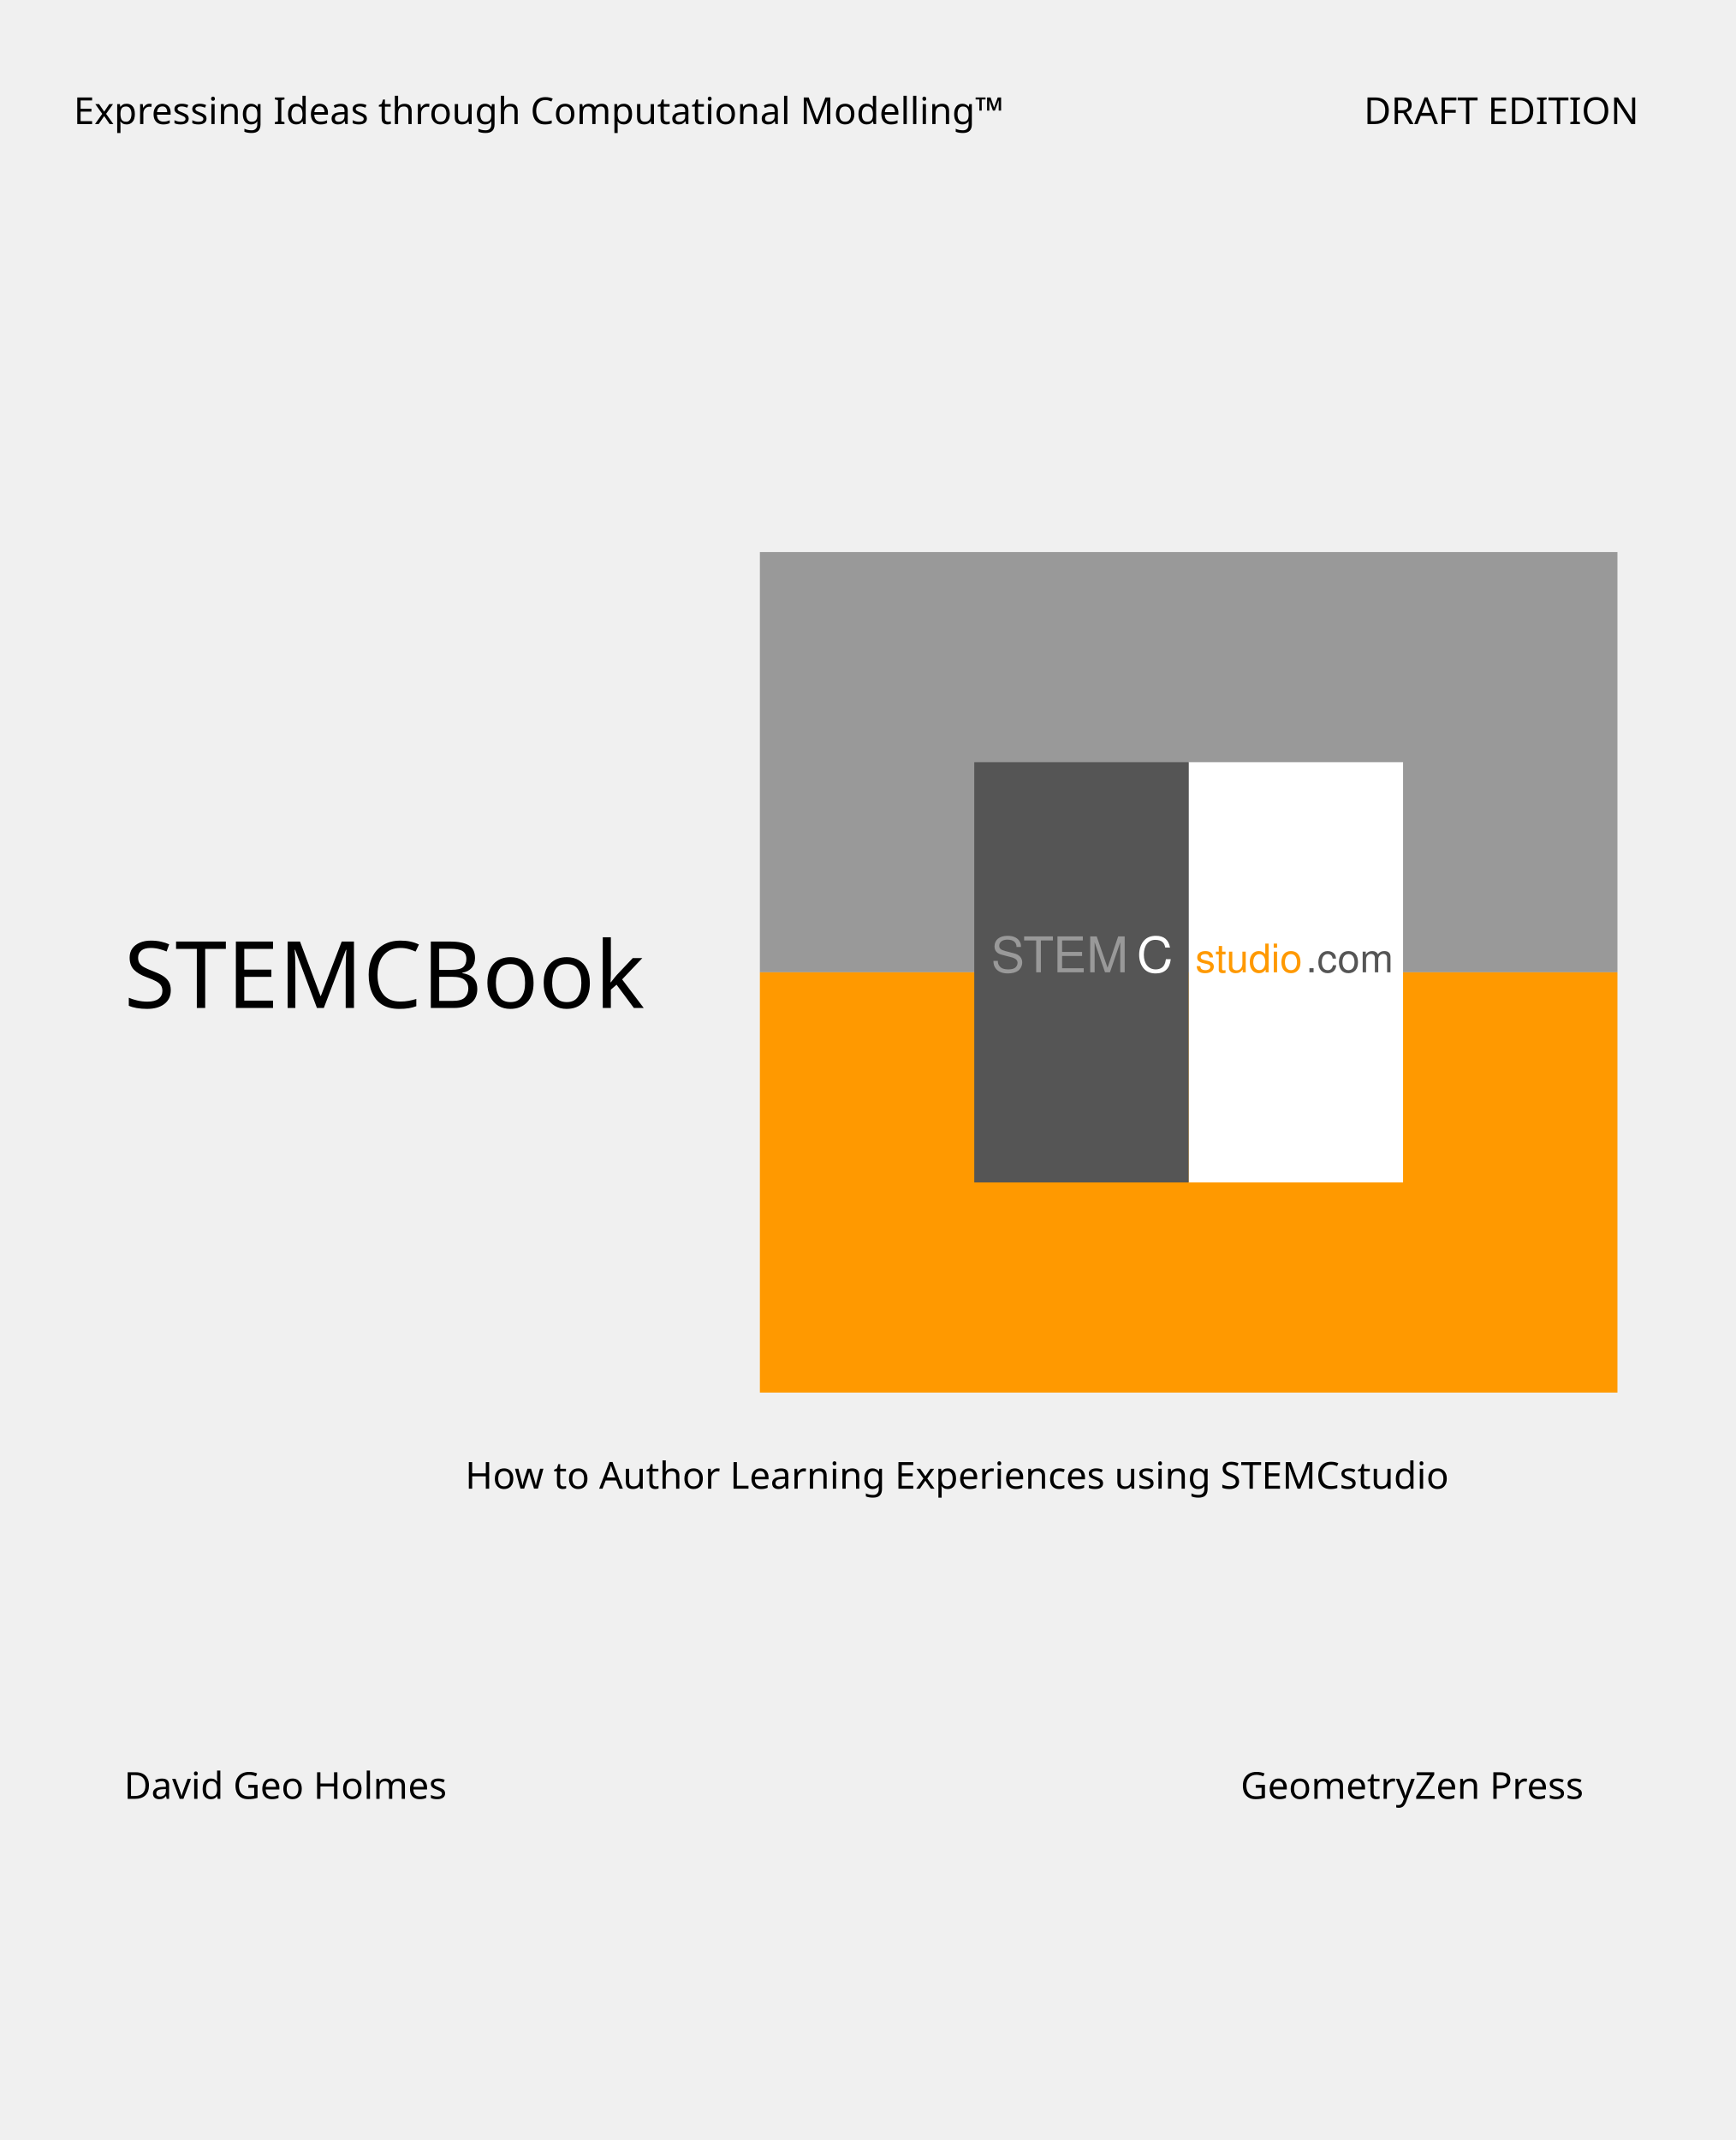
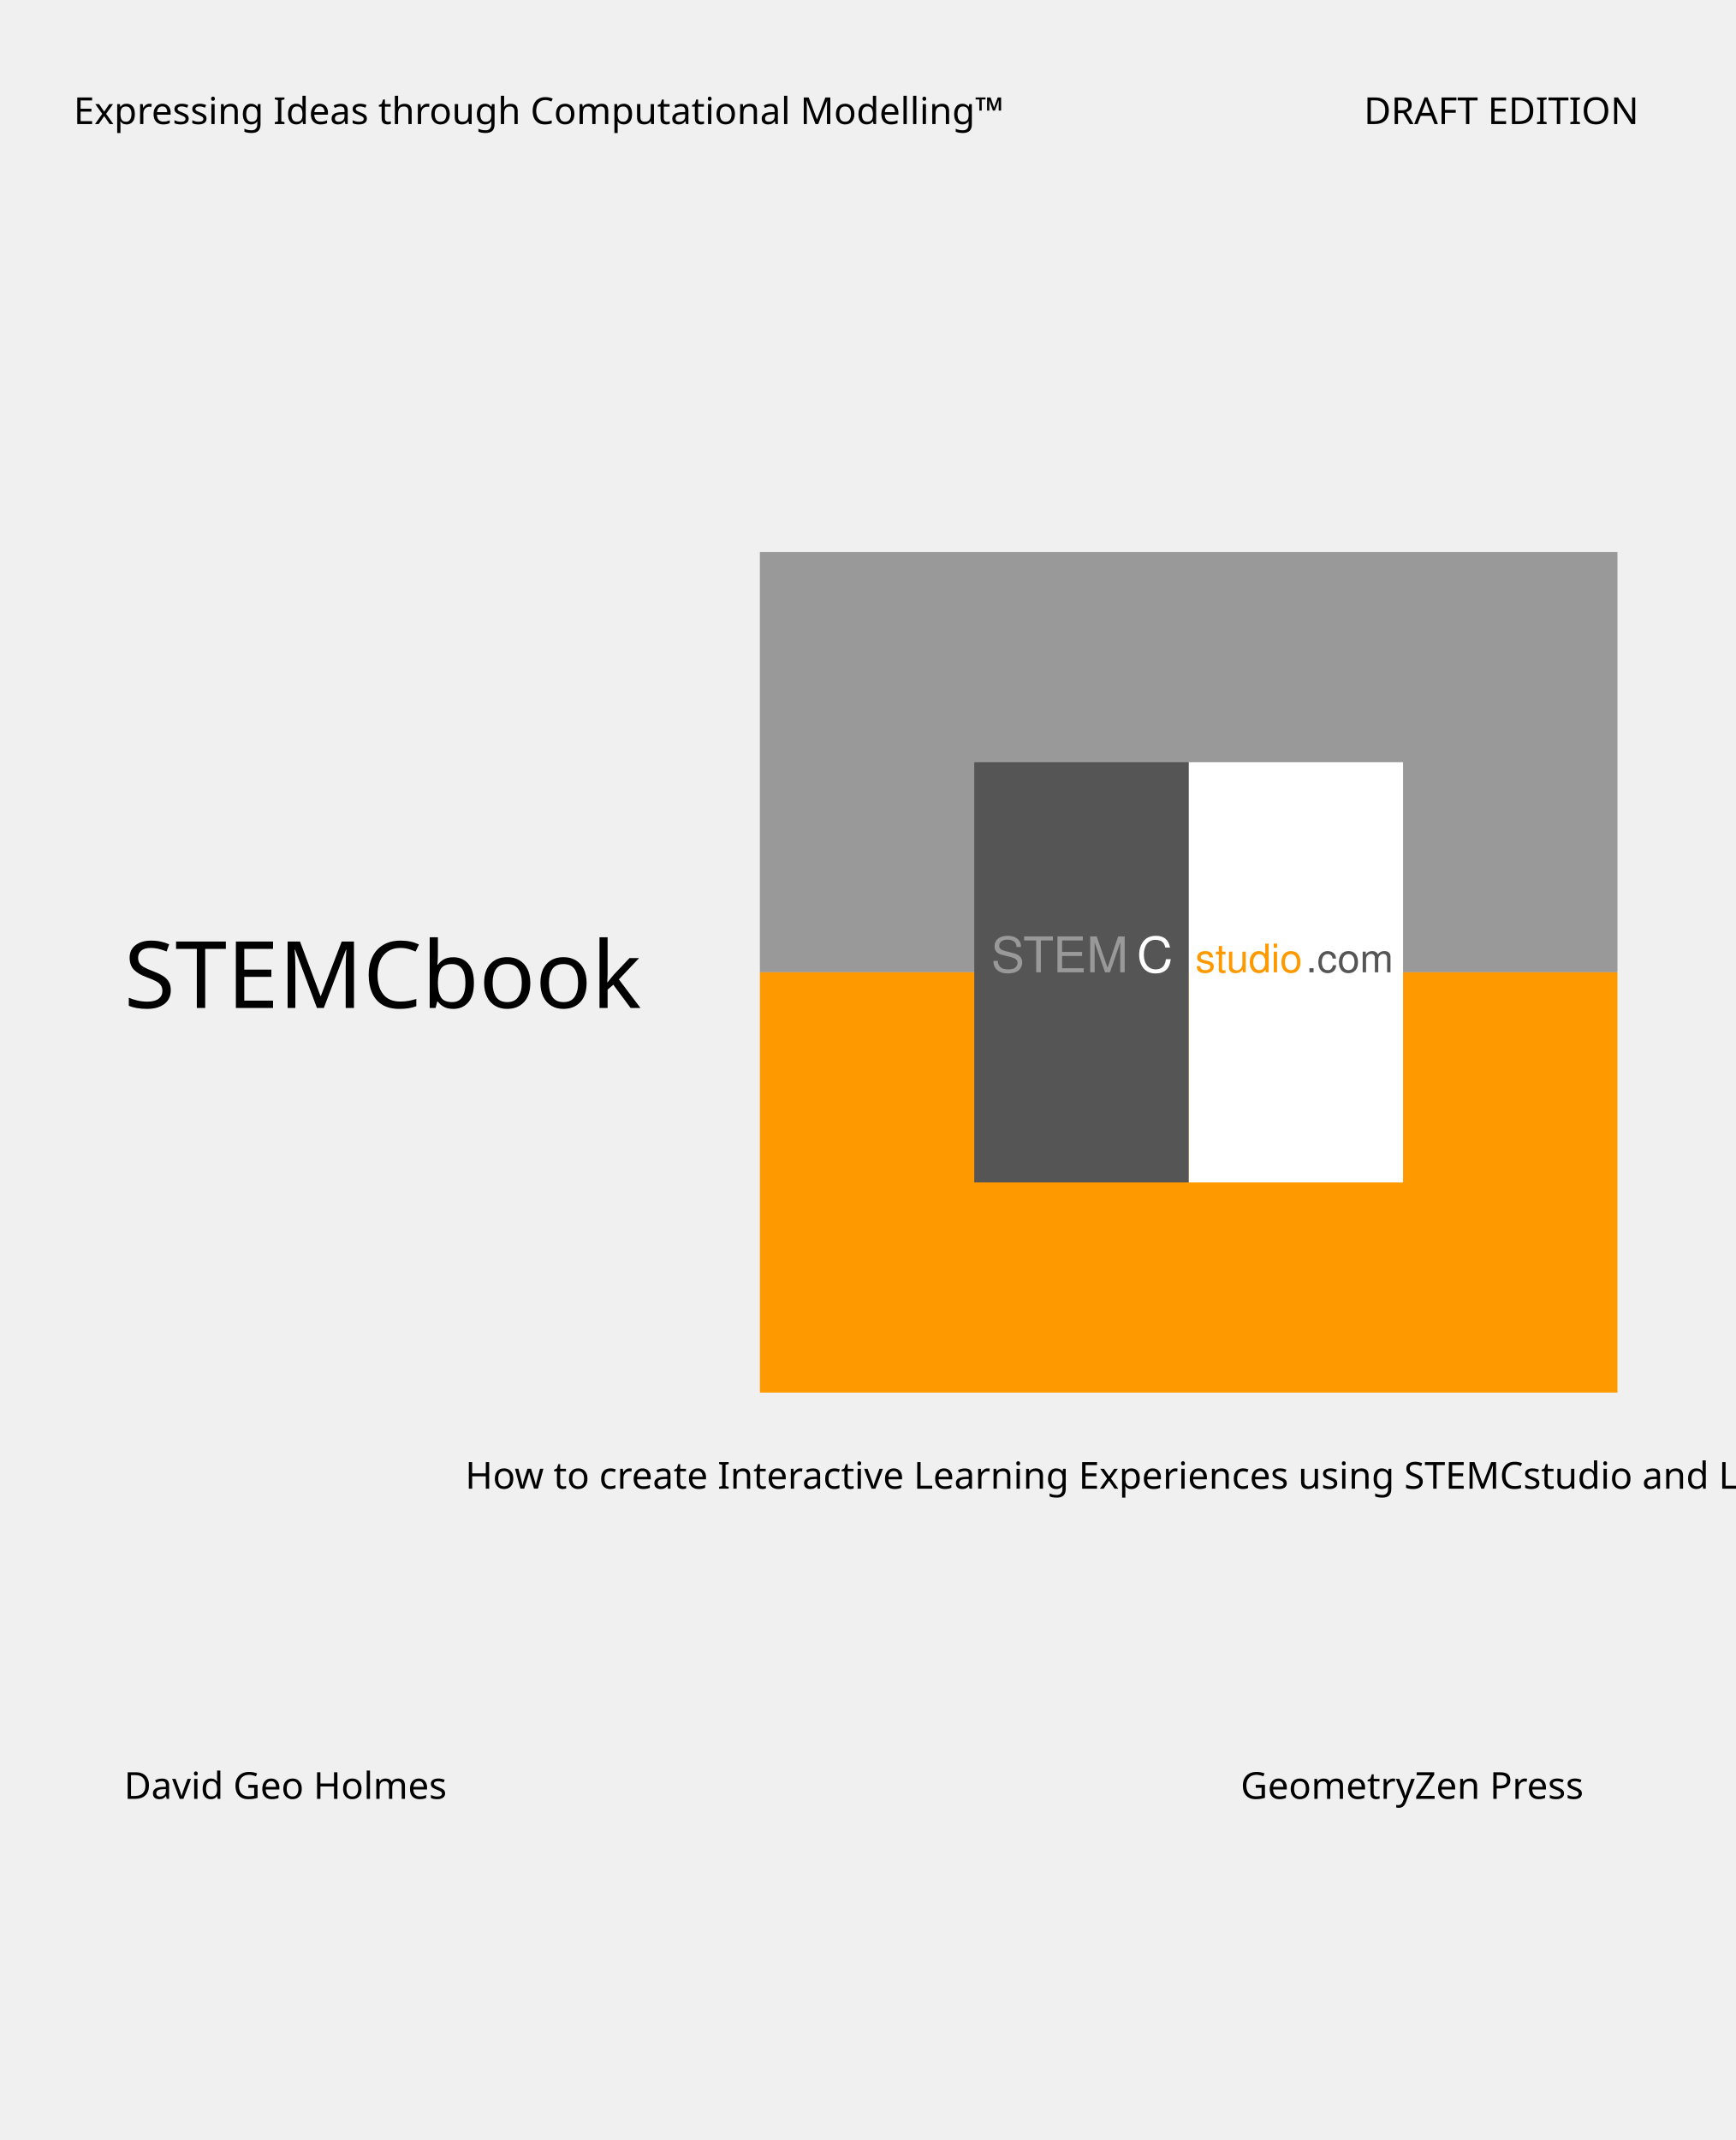
<svg xmlns="http://www.w3.org/2000/svg" width="1119" height="1380">
  <g>
    <g stroke="null" id="svg_1">
      <rect stroke="null" id="svg_2" x="490.004" y="356.002" width="553" height="271" fill="#999" />
      <rect stroke="null" id="svg_3" x="490.004" y="627.002" width="553" height="271" fill="#ff9900" />
      <rect stroke="null" id="svg_4" x="766.504" y="491.502" width="138.25" height="271" fill="#fff" />
      <rect stroke="null" id="svg_5" x="628.254" y="491.502" width="138.25" height="271" fill="#555" />
      <text stroke="#999" transform="matrix(1.08008 0 0 1.05859 -83.8118 -22.1935)" id="svg_6" fill="#999" stroke-width="0" x="669.273" y="613.262" font-size="30" font-family="Helvetica, Arial, sans-serif" text-anchor="start" xml:space="preserve">STEM</text>
      <text stroke="#fff" transform="matrix(1.08008 0 0 1.05859 -83.8118 -22.1935)" id="svg_7" fill="#fff" stroke-width="0" x="756.273" y="613.262" font-size="30" font-family="Helvetica, Arial, sans-serif" text-anchor="start" xml:space="preserve">C</text>
      <text stroke="#ff9900" transform="matrix(1.08008 0 0 1.05859 -83.8118 -22.1935)" id="svg_8" fill="#ff9900" stroke-width="0" x="791.273" y="613.262" font-size="24" font-family="Helvetica, Arial, sans-serif" text-anchor="start" xml:space="preserve">studio</text>
      <text stroke="#555" transform="matrix(1.08008 0 0 1.05859 -83.8118 -22.1935)" id="svg_9" fill="#555" stroke-width="0" x="857.273" y="613.262" font-size="24" font-family="Helvetica, Arial, sans-serif" text-anchor="start" xml:space="preserve">.com</text>
    </g>
    <text xml:space="preserve" text-anchor="start" font-family="'JetBrains Mono'" font-size="24" id="svg_10" y="80" x="879.5" stroke-width="0" stroke="#000" fill="#000000">DRAFT EDITION</text>
-     <text xml:space="preserve" text-anchor="start" font-family="'JetBrains Mono'" font-size="60" id="svg_11" y="650" x="80" stroke-width="0" stroke="#000" fill="#000000">STEMCBook</text>
-     <text style="cursor: move;" xml:space="preserve" text-anchor="start" font-family="'JetBrains Mono'" font-size="24" id="svg_12" y="960" x="300" stroke-width="0" stroke="#000" fill="#000000">How to Author Learning Experiences using STEMCstudio</text>
+     <text xml:space="preserve" text-anchor="start" font-family="'JetBrains Mono'" font-size="60" id="svg_11" y="650" x="80" stroke-width="0" stroke="#000" fill="#000000">STEMCbook</text>
+     <text style="cursor: move;" xml:space="preserve" text-anchor="start" font-family="'JetBrains Mono'" font-size="24" id="svg_12" y="960" x="300" stroke-width="0" stroke="#000" fill="#000000">How to create Interactive Learning Experiences using STEMCstudio and LTI Advantage</text>
    <text xml:space="preserve" text-anchor="start" font-family="'JetBrains Mono'" font-size="24" id="svg_14" y="80" x="47.494" stroke-width="0" stroke="#000" fill="#000000">Expressing Ideas through Computational Modelling™</text>
    <text xml:space="preserve" text-anchor="start" font-family="'JetBrains Mono'" font-size="24" id="svg_15" y="1160" x="80" stroke-width="0" stroke="#000" fill="#000000">David Geo Holmes</text>
    <text xml:space="preserve" text-anchor="start" font-family="'JetBrains Mono'" font-size="24" id="svg_16" y="1160" x="800" stroke-width="0" stroke="#000" fill="#000000">GeometryZen Press</text>
  </g>
</svg>
